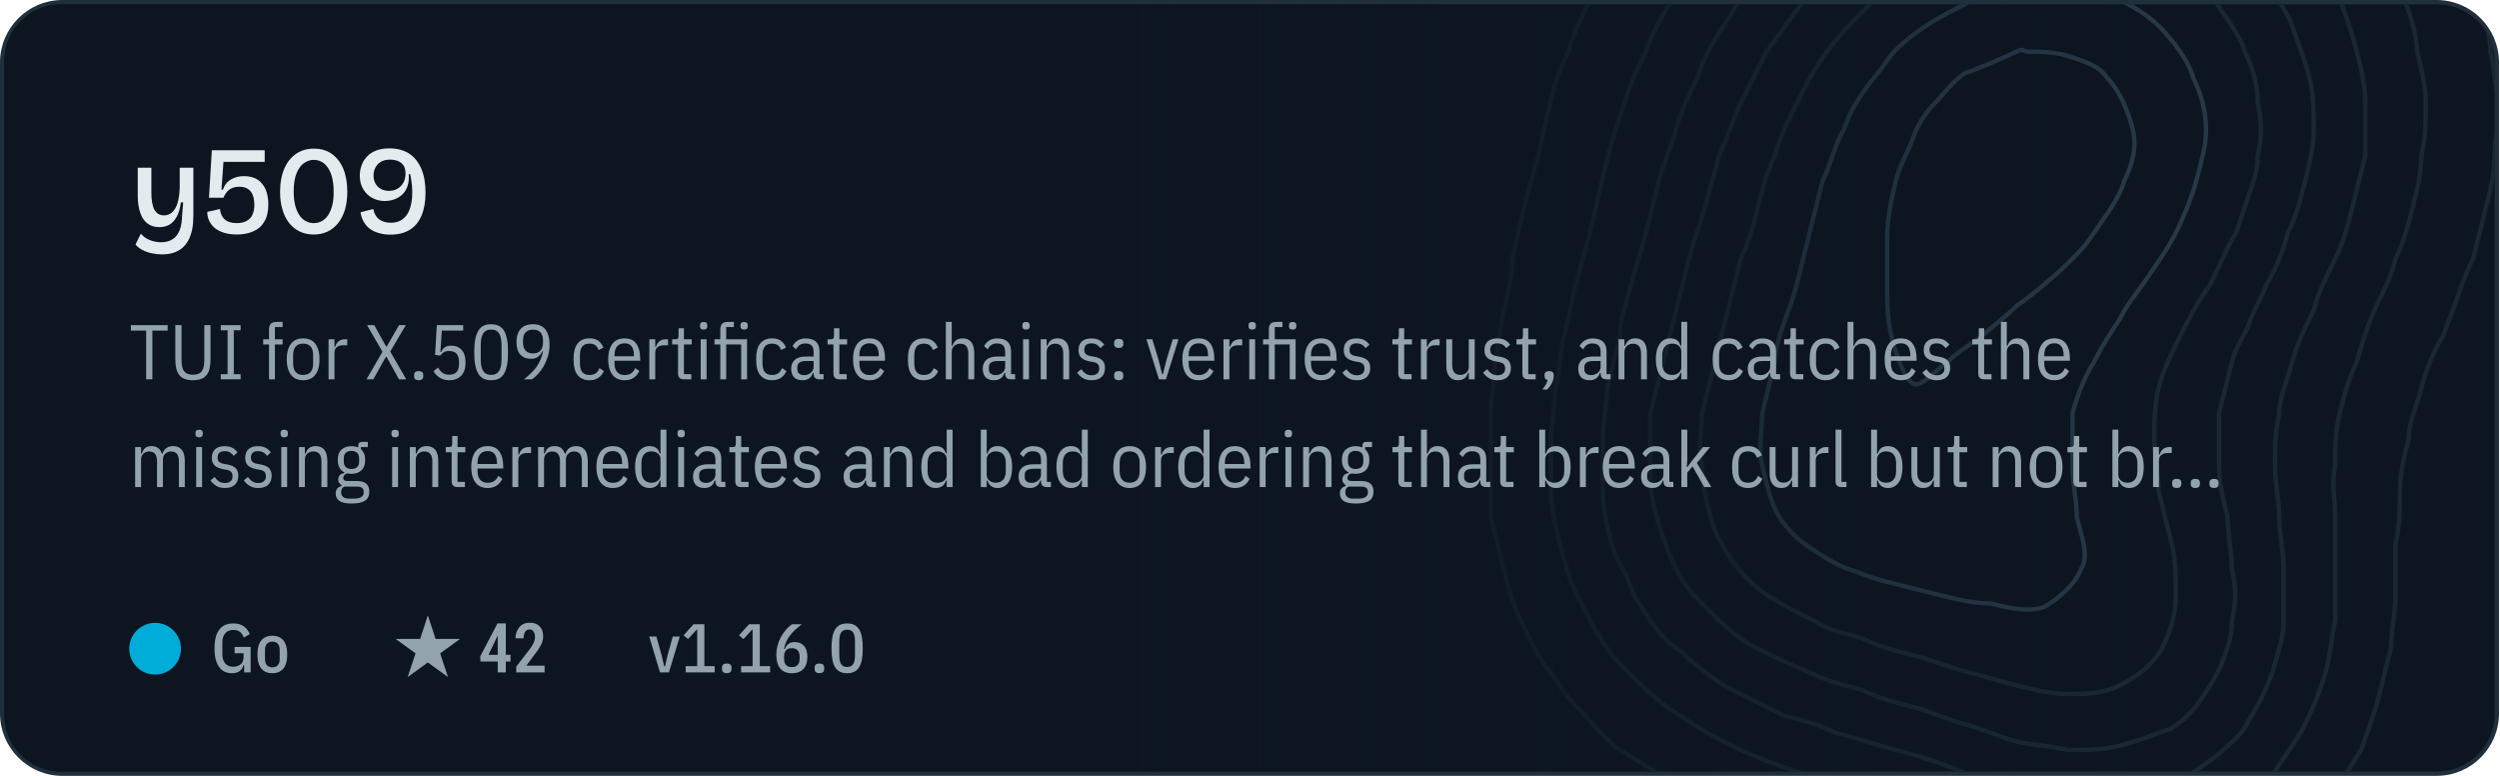
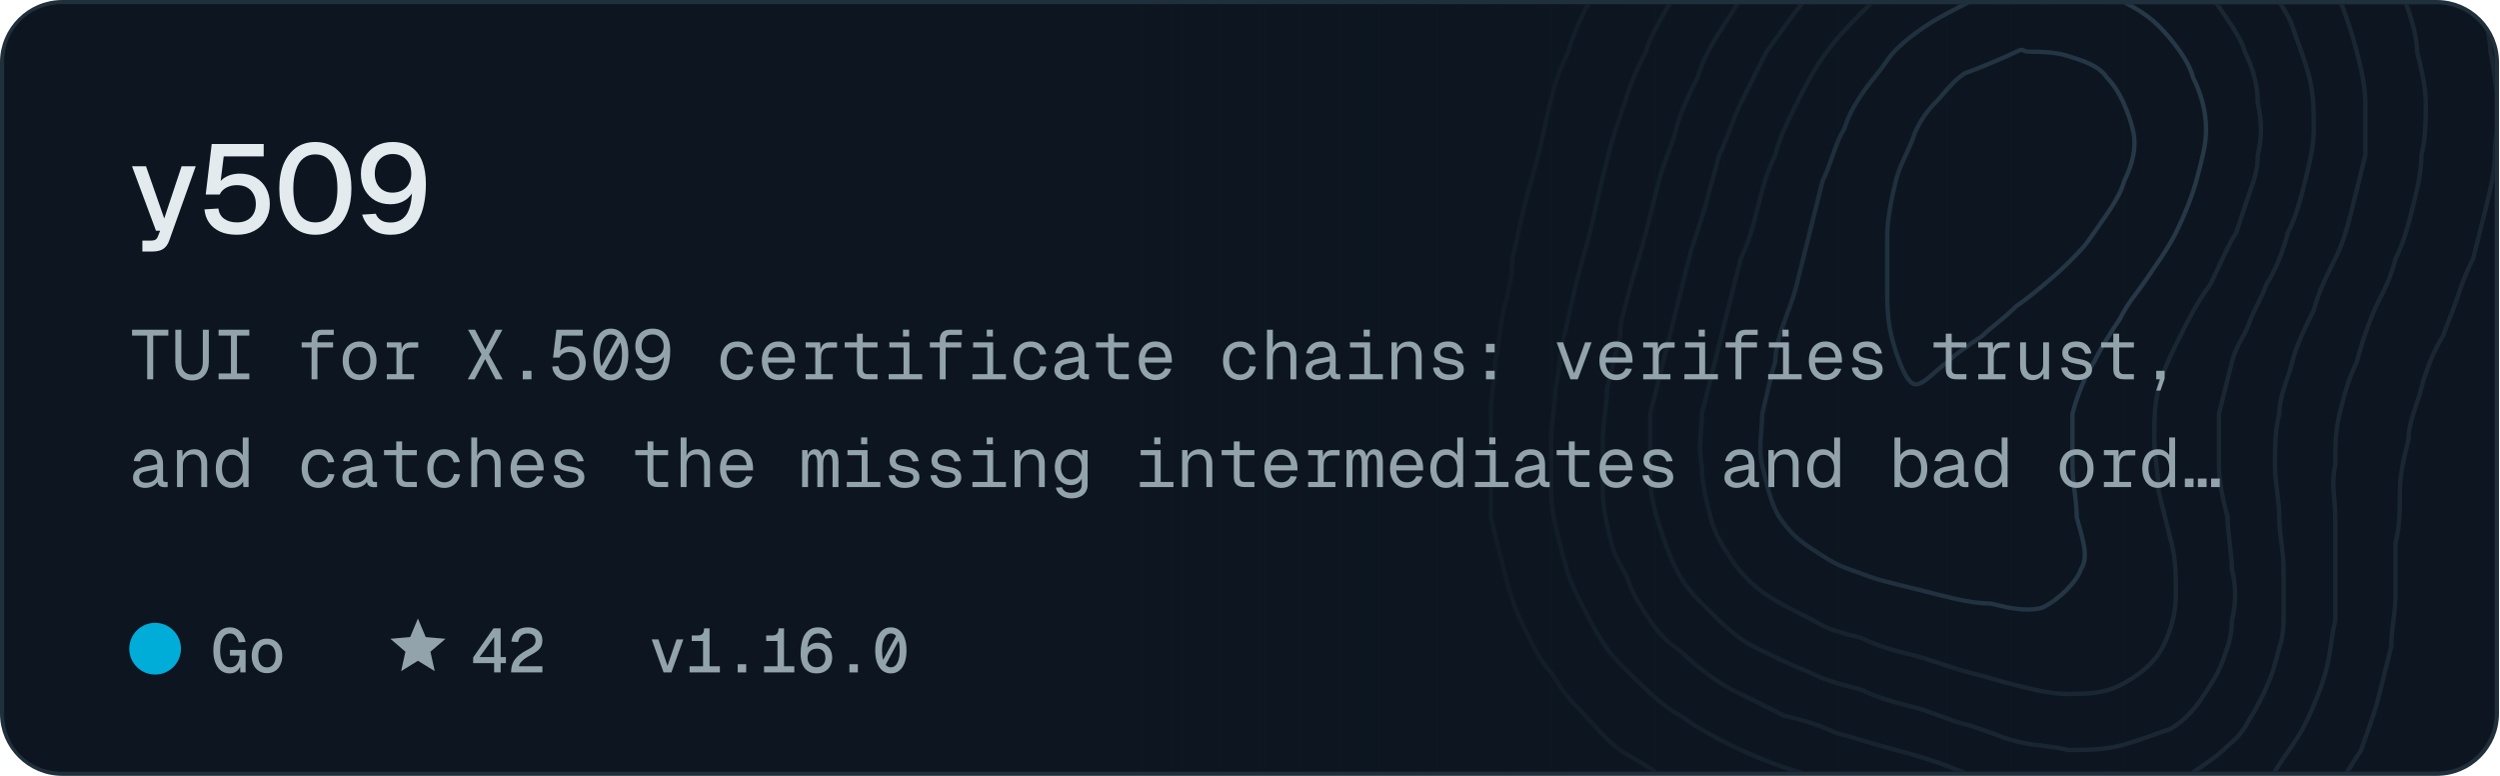
<svg xmlns="http://www.w3.org/2000/svg" width="580" height="180" viewBox="0 0 580 180" role="img" aria-label="kanywst/y509: TUI for X.509 certificate chains: verifies trust, and catches the missing intermediates and bad ordering that break curl but not browsers">
  <defs>
-     <path id="t113" d="M260 -173Q220 -173 180 -164Q140 -156 106 -138Q72 -121 50 -94L93 -7Q120 -41 164 -58Q207 -76 255 -76Q311 -76 348 -51Q385 -27 404 22Q422 70 423 142L432 243L413 243Q404 171 380 128Q356 85 322 65Q287 45 241 45Q184 45 146 74Q107 103 88 160Q68 216 68 297L68 520L177 520L177 322Q177 227 202 183Q227 139 278 139Q306 139 329 153Q351 167 368 195Q384 222 393 263Q402 304 404 359L404 520L513 520L513 137Q513 78 504 29Q494 -20 475 -57Q455 -95 425 -121Q394 -147 354 -160Q313 -173 260 -173Z" />
-     <path id="t124" d="M289 -14Q217 -14 164 8Q110 30 82 71Q53 111 52 167L154 190Q159 135 193 106Q226 77 288 77Q356 77 393 114Q429 150 429 225Q429 254 423 280Q417 306 403 326Q389 346 366 357Q343 368 309 368Q281 368 260 361Q239 354 225 342Q210 329 200 314Q189 298 182 280L66 280L89 660L512 660L512 567L182 567L166 344L177 344Q197 401 243 427Q289 453 345 453Q412 453 455 425Q498 396 520 345Q541 294 541 226Q541 142 509 89Q477 35 420 11Q363 -14 289 -14Z" />
-     <path id="t119" d="M324 -14Q262 -14 212 10Q162 34 127 79Q92 123 74 186Q55 249 55 326Q55 437 90 515Q124 592 185 633Q246 673 326 673Q409 673 469 631Q528 589 561 512Q593 434 593 328Q593 250 575 187Q556 124 521 79Q485 34 436 10Q386 -14 324 -14ZM325 77Q358 77 387 92Q416 107 438 138Q459 169 472 216Q484 263 484 328Q484 408 465 465Q445 522 409 553Q373 583 325 583Q283 583 246 557Q209 531 187 476Q164 420 164 330Q164 266 176 219Q188 172 210 140Q232 108 261 93Q290 77 325 77Z" />
-     <path id="t128" d="M298 -15Q249 -15 208 -3Q166 8 135 31Q104 53 85 87Q65 120 59 164L161 190Q168 157 182 136Q196 114 216 102Q235 90 257 85Q279 80 300 80Q348 80 381 99Q414 118 435 152Q455 185 464 230Q473 274 473 323Q473 349 471 374Q468 398 465 423Q461 447 456 469L445 469Q449 411 434 370Q419 329 391 304Q362 278 326 266Q290 254 254 254Q200 254 154 278Q108 302 81 348Q53 393 53 457Q53 499 67 538Q80 577 109 608Q137 639 182 657Q227 675 290 675Q382 675 447 634Q511 592 545 513Q579 434 579 320Q579 215 548 140Q517 64 455 25Q392 -15 298 -15ZM286 335Q324 335 354 352Q384 369 402 401Q419 432 419 474Q419 517 401 541Q383 565 355 575Q327 585 298 585Q263 585 237 575Q211 564 195 546Q179 528 171 506Q163 483 163 458Q163 419 180 391Q197 363 225 349Q253 335 286 335Z" />
-     <path id="r47" d="M298 628L298 0L218 0L218 628L21 628L21 698L495 698L495 628L298 628Z" />
-     <path id="r48" d="M158 698L158 246Q158 199 166 164Q173 129 190 106Q207 82 236 71Q264 59 305 59Q387 59 420 106Q452 152 452 246L452 698L532 698L532 262Q532 192 520 141Q508 89 482 55Q455 21 412 5Q368 -12 305 -12Q242 -12 199 5Q155 21 129 55Q102 89 90 141Q78 192 78 262L78 698L158 698Z" />
-     <path id="r36" d="M53 0L53 66L141 66L141 632L53 632L53 698L309 698L309 632L221 632L221 66L309 66L309 0L53 0Z" />
-     <path id="r7" d="M101 449L26 449L26 516L101 516L101 642Q101 693 125 717Q148 740 199 740L276 740L276 673L177 673L177 516L276 516L276 449L177 449L177 0L101 0L101 449Z" />
-     <path id="r16" d="M252 -12Q207 -12 168 3Q129 18 101 51Q73 84 57 135Q41 186 41 258Q41 330 57 381Q73 432 101 465Q129 498 168 513Q207 528 252 528Q297 528 336 513Q375 498 403 465Q431 432 447 381Q463 330 463 258Q463 186 447 135Q431 84 403 51Q375 18 336 3Q297 -12 252 -12ZM252 56Q314 56 348 93Q381 130 381 206L381 310Q381 386 348 423Q314 460 252 460Q190 460 157 423Q123 386 123 310L123 206Q123 130 157 93Q190 56 252 56Z" />
-     <path id="r19" d="M76 0L76 516L152 516L152 420L162 420Q175 465 207 491Q238 516 289 516L317 516L317 439L267 439Q213 439 183 415Q152 391 152 343L152 0L76 0Z" />
-     <path id="r51" d="M533 0L440 0L280 288L270 288L109 0L21 0L227 355L28 698L121 698L273 424L283 424L440 698L528 698L327 358L533 0Z" />
-     <path id="r71" d="M124 -12Q65 -12 65 39L65 55Q65 106 124 106Q183 106 183 55L183 39Q183 -12 124 -12Z" />
-     <path id="r59" d="M450 628L174 628L156 351L166 351Q180 387 211 411Q242 434 295 434Q336 434 370 421Q404 407 429 380Q453 353 467 313Q480 272 480 218Q480 106 425 47Q369 -12 268 -12Q198 -12 146 22Q93 56 67 106L127 151Q151 106 185 83Q219 59 268 59Q334 59 365 95Q396 131 396 200L396 224Q396 293 365 329Q334 365 268 365Q223 365 198 348Q173 331 155 306L87 315L110 698L450 698L450 628Z" />
-     <path id="r54" d="M270 -12Q213 -12 172 8Q131 28 105 72Q78 115 65 184Q52 252 52 349Q52 446 65 515Q78 583 105 627Q131 670 172 690Q213 710 270 710Q327 710 368 690Q409 670 436 627Q462 583 475 515Q488 446 488 349Q488 252 475 184Q462 115 436 72Q409 28 368 8Q327 -12 270 -12ZM270 57Q342 57 373 109Q404 160 404 253L404 445Q404 538 373 590Q342 641 270 641Q198 641 167 590Q136 538 136 445L136 253Q136 160 167 109Q198 57 270 57Z" />
-     <path id="r63" d="M483 445Q483 366 462 297Q441 228 409 171Q376 114 336 71Q296 27 257 0L154 0Q205 41 245 80Q285 118 315 160Q345 202 366 252Q387 301 400 363L390 363Q374 321 338 293Q302 264 242 264Q157 264 107 318Q57 371 57 480Q57 589 111 650Q165 710 270 710Q375 710 429 643Q483 575 483 445ZM270 334Q333 334 366 370Q399 405 399 477L399 497Q399 569 366 605Q333 640 270 640Q207 640 174 605Q141 569 141 497L141 477Q141 405 174 370Q207 334 270 334Z" />
-     <path id="r4" d="M246 -12Q150 -12 96 51Q41 114 41 258Q41 402 96 465Q150 528 246 528Q319 528 363 495Q406 461 426 409L363 377Q350 417 322 439Q294 460 246 460Q183 460 153 423Q123 386 123 310L123 206Q123 130 153 93Q183 56 246 56Q296 56 327 78Q357 100 375 145L431 106Q408 52 362 20Q315 -12 246 -12Z" />
-     <path id="r6" d="M252 -12Q207 -12 168 3Q129 18 101 51Q73 84 57 135Q41 186 41 258Q41 330 57 381Q73 432 101 465Q129 498 168 513Q207 528 252 528Q297 528 335 513Q372 498 398 465Q424 432 439 381Q453 330 453 258L453 239L122 239L122 206Q122 130 157 93Q191 55 252 55Q304 55 337 78Q370 100 389 145L441 107Q417 54 371 21Q324 -12 252 -12ZM252 464Q190 464 156 425Q122 386 122 310L122 297L372 297L372 310Q372 464 252 464Z" />
-     <path id="r21" d="M180 0Q139 0 121 19Q102 37 102 78L102 449L26 449L26 516L71 516Q94 516 102 528Q109 539 109 562L109 658L178 658L178 516L278 516L278 449L178 449L178 67L273 67L273 0L180 0Z" />
-     <path id="r10" d="M114 641Q67 641 67 682L67 698Q67 739 114 739Q161 739 161 698L161 682Q161 641 114 641ZM76 516L152 516L152 0L76 0L76 516Z" />
-     <path id="r130" d="M101 449L26 449L26 516L101 516L101 642Q101 693 125 717Q148 740 199 740L276 740L276 673L177 673L177 516L446 516L446 0L370 0L370 449L177 449L177 0L101 0L101 449ZM408 641Q361 641 361 682L361 698Q361 739 408 739Q455 739 455 698L455 682Q455 641 408 641Z" />
-     <path id="r2" d="M402 0Q328 0 328 74L328 84L318 84Q305 37 271 13Q236 -12 188 -12Q113 -12 76 26Q39 64 39 138Q39 210 87 252Q134 294 235 294L328 294L328 351Q328 408 303 435Q277 462 222 462Q177 462 150 443Q122 423 102 386L57 428Q77 470 121 499Q165 527 225 527Q313 527 359 485Q404 442 404 359L404 67L456 67L456 0L402 0ZM207 54Q233 54 256 63Q278 72 294 87Q310 101 319 120Q328 138 328 158L328 236L233 236Q173 236 146 216Q118 196 118 158L118 130Q118 91 142 73Q166 54 207 54Z" />
-     <path id="r9" d="M76 740L152 740L152 432L162 432Q177 480 209 504Q240 528 294 528Q363 528 403 481Q442 434 442 336L442 0L366 0L366 331Q366 393 341 426Q315 459 262 459Q216 459 184 431Q152 403 152 352L152 0L76 0L76 740Z" />
-     <path id="r15" d="M76 0L76 516L152 516L152 432L162 432Q177 480 209 504Q240 528 294 528Q363 528 403 481Q442 434 442 336L442 0L366 0L366 331Q366 393 341 426Q315 459 262 459Q216 459 184 431Q152 403 152 352L152 0L76 0Z" />
-     <path id="r20" d="M219 -12Q155 -12 110 14Q64 40 32 86L85 130Q112 92 144 72Q175 52 219 52Q264 52 291 75Q317 97 317 139Q317 173 300 194Q283 215 237 223L198 230Q123 244 87 277Q50 310 50 377Q50 416 62 445Q74 473 96 492Q118 510 149 519Q179 527 215 527Q273 527 313 507Q352 486 381 447L332 402Q315 426 287 445Q259 463 215 463Q124 463 124 380Q124 342 144 325Q163 307 207 299L246 292Q325 278 358 243Q391 208 391 148Q391 73 348 31Q304 -12 219 -12Z" />
-     <path id="r73" d="M129 -12Q70 -12 70 39L70 55Q70 106 129 106Q188 106 188 55L188 39Q188 -12 129 -12ZM129 404Q70 404 70 455L70 471Q70 522 129 522Q188 522 188 471L188 455Q188 404 129 404Z" />
-     <path id="r23" d="M178 0L16 516L92 516L171 256L219 67L229 67L277 256L356 516L430 516L268 0L178 0Z" />
-     <path id="r22" d="M361 84L351 84Q336 36 305 12Q273 -12 219 -12Q150 -12 111 35Q71 82 71 180L71 516L147 516L147 185Q147 123 173 90Q198 57 251 57Q297 57 329 85Q361 113 361 164L361 516L437 516L437 0L361 0L361 84Z" />
-     <path id="r74" d="M124 106Q183 106 183 55L183 39Q183 0 160 -47Q136 -95 97 -132L35 -132Q62 -100 79 -72Q96 -45 104 -10Q65 -1 65 39L65 55Q65 106 124 106Z" />
-     <path id="r5" d="M372 84L362 84Q347 33 314 11Q280 -12 232 -12Q186 -12 151 7Q116 26 92 61Q68 96 56 146Q44 196 44 258Q44 320 56 370Q68 420 92 455Q116 490 151 509Q186 528 232 528Q280 528 314 506Q347 483 362 432L372 432L372 740L448 740L448 0L372 0L372 84ZM255 56Q279 56 301 63Q322 70 338 83Q353 96 363 114Q372 132 372 154L372 362Q372 384 363 402Q353 420 338 433Q322 446 301 453Q279 460 255 460Q192 460 159 421Q126 381 126 310L126 206Q126 135 159 96Q192 56 255 56Z" />
-     <path id="r14" d="M76 0L76 516L152 516L152 432L162 432Q177 480 206 504Q235 528 288 528Q336 528 370 505Q403 481 420 432L430 432Q446 480 480 504Q514 528 570 528Q636 528 676 481Q716 434 716 336L716 0L640 0L640 331Q640 393 616 426Q591 459 540 459Q495 459 465 431Q434 403 434 352L434 0L358 0L358 331Q358 393 334 426Q309 459 258 459Q213 459 183 431Q152 403 152 352L152 0L76 0Z" />
-     <path id="r8" d="M470 -58Q470 -140 415 -176Q359 -212 243 -212Q132 -212 85 -179Q37 -146 37 -84Q37 -42 58 -18Q79 6 112 12L112 26Q92 37 81 55Q69 72 69 96Q69 128 88 151Q106 174 148 179L148 190Q108 210 86 250Q63 289 63 349Q63 437 111 482Q159 527 240 527Q288 527 327 510L327 528Q327 557 340 570Q353 583 382 583L451 583L451 516L362 516L362 488Q388 465 403 431Q417 397 417 349Q417 261 369 216Q321 171 240 171Q216 171 191 176Q163 171 149 154Q134 136 134 118Q134 98 148 88Q162 78 194 78L307 78Q394 78 432 43Q470 8 470 -58ZM399 -63Q399 -29 378 -11Q357 6 306 6L149 6Q126 -5 117 -22Q107 -39 107 -65Q107 -104 131 -126Q155 -149 208 -149L274 -149Q336 -149 368 -128Q399 -108 399 -63ZM240 233Q287 233 313 257Q339 281 339 331L339 368Q339 418 313 442Q287 466 240 466Q193 466 167 442Q141 418 141 368L141 331Q141 281 167 257Q193 233 240 233Z" />
-     <path id="r3" d="M76 740L152 740L152 432L162 432Q177 483 211 506Q244 528 292 528Q338 528 373 509Q408 490 432 455Q456 420 468 370Q480 320 480 258Q480 196 468 146Q456 96 432 61Q408 26 373 7Q338 -12 292 -12Q244 -12 211 11Q177 33 162 84L152 84L152 0L76 0L76 740ZM269 56Q332 56 365 96Q398 135 398 206L398 310Q398 381 365 421Q332 460 269 460Q245 460 224 453Q202 446 187 433Q171 420 162 402Q152 384 152 362L152 154Q152 132 162 114Q171 96 187 83Q202 70 224 63Q245 56 269 56Z" />
-     <path id="r12" d="M76 740L152 740L152 360L146 259L154 259L226 356L355 516L447 516L276 311L462 0L371 0L220 266L152 186L152 0L76 0L76 740Z" />
-     <path id="r13" d="M154 0Q113 0 95 19Q76 37 76 78L76 740L152 740L152 67L217 67L217 0L154 0Z" />
-     <path id="r72" d="M124 -12Q65 -12 65 39L65 55Q65 106 124 106Q183 106 183 55L183 39Q183 -12 124 -12ZM364 -12Q305 -12 305 39L305 55Q305 106 364 106Q423 106 423 55L423 39Q423 -12 364 -12ZM605 -12Q546 -12 546 39L546 55Q546 106 605 106Q664 106 664 55L664 39Q664 -12 605 -12Z" />
-     <path id="m34" d="M479 103L467 103Q457 53 416 21Q375 -12 300 -12Q246 -12 201 8Q155 28 121 72Q87 115 68 184Q49 252 49 348Q49 444 68 513Q86 581 122 625Q157 669 207 690Q257 710 320 710Q413 710 471 670Q529 630 561 556L474 505Q456 556 420 586Q383 616 321 616Q246 616 205 568Q163 520 163 434L163 264Q163 178 205 130Q246 82 321 82Q352 82 379 91Q406 100 427 117Q447 134 459 160Q470 185 470 217L470 278L341 278L341 369L573 369L573 0L479 0L479 103Z" />
-     <path id="m16" d="M253 -12Q203 -12 164 4Q124 20 96 53Q67 86 52 138Q37 189 37 260Q37 331 52 383Q67 434 96 467Q124 500 164 516Q203 532 253 532Q302 532 342 516Q382 500 411 467Q439 434 454 383Q469 331 469 260Q469 189 454 138Q439 86 411 53Q382 20 342 4Q302 -12 253 -12ZM253 74Q305 74 333 105Q360 136 360 199L360 321Q360 384 333 415Q305 446 253 446Q201 446 174 415Q146 384 146 321L146 199Q146 136 174 105Q201 74 253 74Z" />
-     <path id="m23" d="M168 0L11 520L115 520L191 249L228 89L241 89L277 249L353 520L454 520L297 0L168 0Z" />
-     <path id="m55" d="M76 0L76 91L243 91L243 621L236 621L110 483L46 538L190 698L347 698L347 91L497 91L497 0L76 0Z" />
-     <path id="m71" d="M132 -11Q97 -11 80 5Q63 20 63 49L63 69Q63 98 80 114Q97 129 132 129Q167 129 184 114Q201 98 201 69L201 49Q201 20 184 5Q167 -11 132 -11Z" />
-     <path id="m60" d="M272 -12Q160 -12 104 57Q47 126 47 258Q47 321 63 384Q79 447 109 505Q139 562 181 612Q222 662 273 698L416 698Q355 651 311 609Q267 566 237 524Q206 482 187 438Q168 393 158 341L171 341Q188 389 225 415Q262 440 313 440Q398 440 448 385Q497 330 497 223Q497 112 440 50Q382 -12 272 -12ZM272 77Q385 77 385 201L385 227Q385 351 272 351Q159 351 159 227L159 201Q159 77 272 77Z" />
-     <path id="m54" d="M270 -12Q211 -12 168 9Q125 29 97 73Q69 116 56 185Q43 253 43 349Q43 445 56 514Q69 582 97 626Q125 669 168 690Q211 710 270 710Q329 710 372 690Q415 669 443 626Q470 582 484 514Q497 445 497 349Q497 253 484 185Q470 116 443 73Q415 29 372 9Q329 -12 270 -12ZM270 79Q333 79 359 122Q384 164 384 252L384 446Q384 534 359 577Q333 619 270 619Q207 619 182 577Q156 534 156 446L156 252Q156 164 182 122Q207 79 270 79Z" />
+     <path id="t257" d="M105 -150L105 -63L170 -63Q197 -63 210 -55Q223 -47 230 -28L247 16L214 16L22 532L134 532L280 114L419 532L532 532L320 -62Q304 -108 272 -129Q241 -150 185 -150L105 -150Z" />
+     <path id="t314" d="M319 -16Q240 -16 184 9Q128 35 96 81Q64 127 59 187L170 194Q178 138 218 111Q257 83 319 83Q389 83 429 122Q470 161 470 231Q470 277 451 310Q433 344 399 363Q365 381 318 381Q271 381 234 361Q197 341 181 306L69 306L117 710L533 710L533 611L213 611L183 368L166 383Q183 413 209 433Q235 452 269 463Q304 473 343 473Q415 473 468 442Q522 411 552 356Q582 301 582 231Q582 158 549 102Q516 46 457 15Q398 -16 319 -16Z" />
+     <path id="t309" d="M336 -16Q248 -16 183 29Q118 74 83 157Q48 240 48 354Q48 468 83 552Q119 635 183 681Q248 726 336 726Q425 726 490 681Q554 635 590 552Q625 469 625 354Q625 240 590 157Q555 74 490 29Q425 -16 336 -16ZM336 83Q421 83 467 153Q513 223 513 354Q513 442 492 503Q472 564 432 596Q393 627 336 627Q280 627 241 596Q201 564 181 503Q160 442 160 354Q160 223 206 153Q252 83 336 83Z" />
+     <path id="t318" d="M276 -16Q185 -16 127 28Q70 72 48 145L157 152Q169 119 199 100Q228 82 276 82Q360 82 404 148Q447 214 448 362L469 357Q443 294 393 261Q343 228 274 228Q205 228 152 258Q99 289 68 344Q38 399 38 472Q38 551 70 608Q103 664 160 695Q218 726 291 726Q383 726 442 685Q501 644 529 570Q558 495 558 391Q558 301 542 226Q527 151 494 97Q461 43 407 14Q354 -16 276 -16ZM289 321Q334 321 368 339Q402 357 421 390Q441 424 441 472Q441 518 423 553Q405 589 372 609Q339 630 293 630Q248 630 216 610Q184 590 166 555Q149 519 149 473Q149 426 167 392Q185 358 216 340Q247 321 289 321Z" />
+     <path id="r88" d="M257 0L257 626L40 626L40 710L560 710L560 626L343 626L343 0L257 0Z" />
+     <path id="r92" d="M300 -16Q188 -16 124 55Q60 126 60 248L60 710L146 710L146 248Q146 160 186 114Q225 68 300 68Q375 68 415 114Q454 160 454 248L454 710L540 710L540 248Q540 126 476 55Q412 -16 300 -16Z" />
+     <path id="r41" d="M80 0L80 84L257 84L257 626L80 626L80 710L520 710L520 626L343 626L343 84L520 84L520 0L80 0Z" />
+     <path id="r167" d="M212 0L212 564Q212 635 249 673Q285 710 360 710L530 710L530 636L360 636Q329 636 313 617Q296 597 296 564L296 0L212 0ZM70 456L70 530L520 530L520 456L70 456Z" />
+     <path id="r202" d="M300 -12Q227 -12 173 22Q118 56 88 119Q58 181 58 265Q58 350 88 412Q118 474 173 508Q227 542 300 542Q373 542 428 508Q482 474 512 412Q542 350 542 265Q542 181 512 119Q482 56 428 22Q373 -12 300 -12ZM300 68Q373 68 414 121Q454 173 454 265Q454 357 414 410Q373 462 300 462Q227 462 187 410Q146 357 146 265Q146 173 187 121Q227 68 300 68Z" />
+     <path id="r215" d="M90 0L90 74L269 74L228 34L228 497L269 456L90 456L90 530L298 530L306 388L298 394Q306 463 340 497Q374 530 431 530L540 530L540 454L432 454Q393 454 367 439Q340 423 326 394Q312 364 312 320L312 34L272 74L480 74L480 0L90 0Z" />
+     <path id="r106" d="M50 0L246 357L54 710L154 710L301 425L448 710L546 710L354 356L550 0L450 0L299 289L148 0L50 0Z" />
+     <path id="r335" d="M238 0L238 122L362 122L362 0L238 0Z" />
+     <path id="r299" d="M298 -16Q229 -16 178 9Q126 34 96 79Q65 124 60 183L150 189Q158 129 198 99Q237 68 298 68Q367 68 409 111Q450 153 450 228Q450 278 432 315Q414 351 381 371Q347 390 300 390Q258 390 220 370Q181 349 164 311L72 311L119 710L497 710L497 626L198 626L166 364L150 380Q166 411 192 431Q218 451 250 462Q281 472 312 472Q380 472 432 441Q483 409 512 354Q540 299 540 228Q540 157 509 102Q478 46 424 15Q369 -16 298 -16Z" />
+     <path id="r294" d="M120 102L400 612L480 608L200 98L120 102ZM300 -16Q223 -16 167 29Q110 74 80 157Q50 240 50 354Q50 469 80 552Q110 635 167 681Q223 726 300 726Q378 726 434 681Q490 635 520 552Q550 469 550 354Q550 240 520 157Q490 74 434 29Q378 -16 300 -16ZM300 68Q350 68 386 103Q421 138 441 203Q460 267 460 354Q460 443 441 508Q421 572 386 607Q350 642 300 642Q251 642 215 607Q179 572 160 508Q140 443 140 354Q140 267 160 203Q179 138 215 103Q251 68 300 68Z" />
+     <path id="r303" d="M298 726Q378 726 435 690Q491 653 521 583Q550 512 550 410Q550 322 536 245Q521 168 489 110Q456 51 403 18Q349 -16 270 -16Q207 -16 163 5Q119 26 92 64Q64 102 50 152L140 160Q152 118 182 93Q212 68 270 68Q329 68 372 102Q414 135 437 202Q460 269 462 370L480 366Q469 330 442 300Q414 269 374 251Q333 232 282 232Q212 232 160 262Q108 292 79 347Q50 401 50 474Q50 552 82 609Q113 665 169 696Q225 726 298 726ZM296 642Q226 642 183 598Q140 554 140 474Q140 401 181 358Q221 314 288 314Q336 314 374 334Q412 353 434 389Q456 425 456 474Q456 523 437 561Q417 599 381 621Q345 642 296 642Z" />
+     <path id="r148" d="M314 -12Q240 -12 185 22Q130 56 100 119Q70 181 70 265Q70 349 100 411Q130 473 185 508Q240 542 314 542Q373 542 419 521Q465 499 495 458Q525 417 536 358L448 352Q436 405 401 434Q365 462 314 462Q241 462 200 410Q158 357 158 265Q158 173 200 121Q241 68 314 68Q365 68 403 98Q440 128 452 188L540 182Q529 123 498 80Q467 36 420 12Q373 -12 314 -12Z" />
+     <path id="r158" d="M306 -12Q231 -12 177 22Q122 56 93 119Q63 181 63 265Q63 349 93 411Q122 473 176 508Q229 542 302 542Q371 542 424 510Q477 477 507 415Q537 353 537 264L537 239L151 239Q156 154 197 111Q237 68 306 68Q358 68 392 93Q425 117 438 157L528 150Q507 79 449 34Q390 -12 306 -12ZM151 313L445 313Q439 390 400 426Q361 462 302 462Q241 462 202 425Q162 387 151 313Z" />
+     <path id="r225" d="M378 0Q301 0 263 36Q225 72 225 146L225 654L309 654L309 146Q309 109 326 92Q343 74 378 74L520 74L520 0L378 0ZM50 456L50 530L520 530L520 456L50 456Z" />
+     <path id="r176" d="M80 0L80 74L293 74L293 497L334 456L90 456L90 530L377 530L377 74L560 74L560 0L377 0L293 0L80 0ZM285 613L285 711L373 711L373 613L285 613Z" />
+     <path id="r136" d="M230 -12Q180 -12 140 6Q100 24 77 57Q54 89 54 132Q54 200 95 238Q135 275 222 292L400 328Q400 396 370 429Q339 462 282 462Q227 462 196 438Q165 413 153 367L64 374Q79 449 136 496Q192 542 282 542Q378 542 431 485Q484 427 484 326L484 106Q484 88 492 81Q500 74 516 74L550 74L550 0Q544 -1 531 -1Q518 -2 506 -2Q472 -2 449 9Q425 20 413 45Q401 69 400 108L416 108Q409 74 383 47Q356 19 316 4Q276 -12 230 -12ZM238 62Q292 62 328 81Q364 99 382 133Q400 166 400 210L400 256L238 224Q184 214 163 194Q142 173 142 140Q142 103 168 83Q193 62 238 62Z" />
+     <path id="r173" d="M100 0L100 710L184 710L184 413L174 415Q184 459 208 487Q232 515 267 529Q302 542 343 542Q400 542 440 517Q479 491 500 446Q520 400 520 341L520 0L436 0L436 317Q436 394 409 431Q381 468 325 468Q261 468 223 429Q184 390 184 316L184 0L100 0Z" />
+     <path id="r196" d="M84 0L84 530L161 530L164 395L154 404Q164 451 191 482Q217 512 254 527Q291 542 332 542Q393 542 434 515Q474 488 495 443Q516 397 516 341L516 0L432 0L432 317Q432 391 403 430Q374 468 314 468Q273 468 240 451Q207 433 188 400Q168 366 168 317L168 0L84 0Z" />
+     <path id="r219" d="M310 -12Q241 -12 191 12Q141 36 113 77Q84 117 80 167L168 173Q176 124 212 96Q247 68 310 68Q369 68 402 85Q434 102 434 138Q434 161 423 176Q412 191 382 202Q352 212 294 222Q217 236 174 257Q130 277 112 308Q94 339 94 382Q94 428 117 464Q140 500 185 521Q230 542 295 542Q361 542 406 519Q450 495 476 457Q502 418 510 372L422 366Q416 394 400 416Q383 437 357 450Q330 462 294 462Q236 462 208 439Q180 416 180 382Q180 355 193 339Q206 323 235 314Q264 304 312 296Q394 283 439 263Q484 242 502 212Q520 182 520 138Q520 91 493 58Q465 24 418 6Q370 -12 310 -12Z" />
+     <path id="r337" d="M238 0L238 122L362 122L362 0L238 0ZM238 386L238 508L362 508L362 386L238 386Z" />
+     <path id="r240" d="M247 0L50 530L142 530L300 86L458 530L550 530L353 0L247 0Z" />
+     <path id="r229" d="M263 -12Q184 -12 137 42Q90 95 90 189L90 530L174 530L174 212Q174 135 202 99Q229 62 286 62Q348 62 384 103Q420 143 420 214L420 530L504 530L504 0L424 0L424 131L437 124Q421 59 376 24Q331 -12 263 -12Z" />
+     <path id="r336" d="M240 -162L294 0L240 0L240 122L360 122L360 10L300 -162L240 -162Z" />
+     <path id="r154" d="M267 -12Q197 -12 146 22Q95 56 68 118Q40 180 40 265Q40 350 68 412Q95 474 146 508Q197 542 267 542Q310 542 345 526Q379 510 403 486Q426 462 435 437L426 416L426 710L510 710L510 0L434 0L429 120L442 105Q430 69 405 43Q379 16 344 2Q309 -12 267 -12ZM272 68Q320 68 355 92Q389 116 408 161Q426 205 426 265Q426 327 408 371Q389 415 354 439Q319 462 270 462Q205 462 167 410Q128 357 128 265Q128 174 167 121Q205 68 272 68Z" />
+     <path id="r195" d="M40 0L40 530L117 530L120 412L110 414Q119 473 149 508Q178 542 224 542Q271 542 297 508Q322 474 328 408L318 408Q327 470 359 506Q390 542 438 542Q502 542 531 498Q560 454 560 352L560 0L476 0L476 340Q476 411 461 440Q446 468 414 468Q393 468 377 455Q361 441 352 412Q342 383 342 338L342 0L258 0L258 340Q258 408 244 438Q229 468 196 468Q175 468 159 455Q143 441 134 412Q124 383 124 338L124 0L40 0Z" />
+     <path id="r168" d="M297 -162Q240 -162 194 -143Q148 -124 117 -89Q86 -54 75 -8L163 -2Q175 -39 206 -60Q236 -82 297 -82Q369 -82 408 -53Q446 -24 446 34L446 120Q427 78 385 53Q343 28 291 28Q224 28 172 61Q119 94 90 152Q60 210 60 285Q60 361 89 419Q118 476 170 509Q221 542 287 542Q343 542 388 516Q432 490 450 446L450 530L530 530L530 36Q530 -26 502 -70Q474 -115 422 -138Q370 -162 297 -162ZM295 108Q363 108 404 156Q445 203 446 285Q447 340 429 380Q410 419 376 441Q341 462 295 462Q225 462 187 415Q148 367 148 285Q148 203 188 156Q227 108 295 108Z" />
+     <path id="r147" d="M333 -12Q291 -12 256 2Q221 16 196 43Q171 69 158 105L171 120L166 0L90 0L90 710L174 710L174 416L165 437Q174 462 198 486Q221 510 256 526Q291 542 333 542Q403 542 454 508Q505 474 533 412Q560 350 560 265Q560 180 533 118Q505 56 454 22Q403 -12 333 -12ZM328 68Q395 68 434 121Q472 174 472 265Q472 357 434 410Q395 462 330 462Q281 462 246 439Q211 415 193 371Q174 327 174 265Q174 205 193 161Q211 116 246 92Q280 68 328 68Z" />
+     <path id="r339" d="M50 0L50 122L174 122L174 0L50 0ZM237 0L237 122L361 122L361 0L237 0ZM426 0L426 122L550 122L550 0L426 0Z" />
+     <path id="m33" d="M299 -16Q222 -16 163 26Q104 68 70 151Q36 233 36 354Q36 469 68 552Q100 635 159 681Q219 726 302 726Q369 726 420 697Q471 668 506 615Q540 562 555 491L446 484Q431 549 395 588Q360 627 303 627Q253 627 217 596Q182 564 163 503Q145 442 145 354Q145 267 164 207Q183 146 220 114Q256 83 308 83Q354 83 387 106Q420 130 438 172Q457 215 459 271L303 271L303 362L556 362L556 0L471 0L466 163L493 164Q482 113 458 72Q433 31 394 8Q355 -16 299 -16Z" />
+     <path id="m202" d="M300 -12Q226 -12 171 22Q115 56 85 119Q54 182 54 266Q54 351 85 414Q115 476 171 510Q226 544 300 544Q374 544 429 510Q485 476 515 414Q546 351 546 266Q546 182 515 119Q485 56 429 22Q374 -12 300 -12ZM300 81Q367 81 404 130Q440 179 440 266Q440 353 404 402Q367 451 300 451Q233 451 196 402Q160 353 160 266Q160 179 196 130Q233 81 300 81Z" />
+     <path id="m298" d="M374 0L374 150L36 150L36 241L363 710L479 710L479 247L564 247L564 150L479 150L479 0L374 0ZM139 247L374 247L374 570L139 247Z" />
+     <path id="m296" d="M48 0Q48 79 71 141Q94 203 153 258Q211 312 315 367Q360 390 388 411Q416 432 429 456Q442 480 442 514Q442 549 428 574Q414 599 386 613Q358 628 316 628Q248 628 209 592Q171 556 161 489L52 496Q63 601 131 664Q199 726 316 726Q392 726 444 700Q497 674 524 627Q551 580 551 518Q551 463 533 423Q515 383 473 349Q431 315 358 276Q297 243 256 212Q216 180 195 151Q175 123 173 99L552 99L552 0L48 0Z" />
+     <path id="m240" d="M237 0L45 532L154 532L300 107L446 532L555 532L363 0L237 0Z" />
+     <path id="m295" d="M273 0L273 506L91 506L91 595L181 595Q220 595 244 606Q268 618 279 643Q290 668 290 710L378 710L378 0L273 0ZM56 0L56 99L544 99L544 0L56 0Z" />
+     <path id="m335" d="M232 0L232 132L368 132L368 0L232 0Z" />
+     <path id="m300" d="M302 -16Q220 -16 163 21Q105 58 76 129Q46 201 46 302Q46 390 61 467Q76 544 109 602Q142 660 196 693Q250 726 329 726Q395 726 440 704Q484 683 512 644Q539 605 553 555L445 546Q435 583 408 605Q382 628 329 628Q275 628 236 597Q198 566 176 503Q154 440 152 342L126 346Q137 381 163 411Q190 441 230 460Q270 478 322 478Q393 478 445 449Q496 419 525 364Q554 310 554 238Q554 159 522 103Q490 46 434 15Q378 -16 302 -16ZM302 83Q368 83 406 123Q445 163 445 236Q445 304 409 344Q373 383 310 383Q265 383 231 365Q196 347 177 314Q157 281 157 236Q157 192 175 157Q192 122 225 103Q258 83 302 83Z" />
+     <path id="m294" d="M124 106L396 609L476 604L204 101L124 106ZM300 -16Q222 -16 165 29Q108 74 78 157Q48 240 48 354Q48 469 78 552Q108 635 165 681Q222 726 300 726Q379 726 435 681Q492 635 522 552Q552 469 552 354Q552 240 522 157Q492 74 435 29Q379 -16 300 -16ZM300 82Q345 82 377 114Q408 147 426 208Q443 269 443 354Q443 441 426 502Q408 563 377 596Q345 628 300 628Q256 628 224 596Q192 563 174 502Q157 441 157 354Q157 269 174 208Q192 147 224 114Q256 82 300 82Z" />
    <linearGradient id="fv" x1="0" x2="1">
      <stop offset="0.45" stop-color="#0d1620" stop-opacity="1" />
      <stop offset="0.85" stop-color="#0d1620" stop-opacity="0.2" />
    </linearGradient>
    <clipPath id="cc">
      <rect x="1" y="1" width="578" height="178" rx="13" />
    </clipPath>
  </defs>
  <rect x="0.5" y="0.5" width="579" height="179" rx="14" fill="#0d1620" stroke="#1f2f3c" />
  <g clip-path="url(#cc)">
    <path d="M369 0C368 2 365 8 364 12C362 16 361 19 360 23C359 27 358 32 357 36C356 40 355 43 354 47C353 51 352 56 351 60C351 64 350 68 349 72C348 76 348 80 347 84C347 88 346 92 346 96C346 100 346 104 346 108C346 112 346 116 346 120C347 124 348 128 349 132C350 136 351 140 353 144C355 148 357 153 360 156C362 159 363 161 366 164C369 167 373 172 376 174C379 176 383 178 384 179C385 180 385 180 385 180" fill="none" stroke="#1d2c38" stroke-width="1" />
    <path d="M576 0C576 2 578 8 578 12C579 16 579 20 580 24C580 28 579 32 579 36C579 40 578 44 577 48C576 52 575 56 574 60C572 64 571 67 570 70C569 73 568 75 567 78C565 81 563 86 562 90C561 94 559 98 559 102C558 106 557 110 557 114C557 118 557 122 556 126C556 130 556 134 556 138C556 142 555 146 555 150C554 154 553 158 552 162C551 166 549 171 548 174C546 177 545 179 544 180" fill="none" stroke="#1d2c38" stroke-width="1" />
    <path d="M388 0C387 2 383 8 382 12C380 16 379 18 378 21C377 24 376 27 375 30C374 33 373 37 372 41C371 45 370 50 369 54C368 58 367 61 366 65C365 69 364 74 363 78C362 82 362 86 361 90C361 94 360 98 360 102C360 106 360 110 360 114C360 118 361 122 362 126C363 130 364 134 366 138C368 142 370 146 372 149C374 152 375 153 378 156C381 159 386 164 390 166C394 169 398 171 402 173C406 175 411 177 414 178C417 179 420 180 421 180" fill="none" stroke="#1d2c38" stroke-width="1" />
    <path d="M558 0C559 2 561 8 561 12C562 16 563 20 563 24C563 28 563 32 562 36C562 40 561 44 560 48C559 52 558 56 556 60C555 64 554 66 552 70C550 74 548 80 547 84C545 88 544 92 543 96C542 100 542 104 542 108C541 112 542 116 542 120C542 124 542 128 542 132C542 136 542 140 542 144C541 148 541 151 540 155C539 159 537 164 535 168C533 172 529 177 528 179C527 181 527 180 527 180" fill="none" stroke="#1d2c38" stroke-width="1" />
    <path d="M459 180C457 180 453 178 450 177C447 176 444 175 440 174C436 173 430 171 426 170C422 168 418 167 414 166C410 164 406 162 402 160C398 158 393 154 390 151C387 149 385 147 383 144C381 141 379 138 378 135C377 132 375 130 374 126C373 122 372 118 372 114C372 110 372 106 372 102C372 98 373 94 373 90C374 86 375 82 376 78C376 74 377 72 378 68C379 64 381 58 382 54C383 50 384 46 385 42C386 38 388 34 389 30C390 26 392 22 394 18C395 14 398 9 400 6C402 3 403 1 404 0" fill="none" stroke="#1d2c38" stroke-width="1" />
    <path d="M543 0C544 2 546 8 547 12C548 16 549 20 549 24C549 28 549 32 549 36C548 40 547 44 546 48C545 52 544 56 542 60C540 64 538 68 537 72C535 76 533 80 532 84C531 88 529 92 529 96C528 100 528 104 528 108C528 112 529 116 529 120C529 124 530 128 530 132C530 136 530 140 530 144C530 148 529 150 528 154C527 158 524 164 522 167C520 171 518 172 516 174C514 176 509 179 508 180" fill="none" stroke="#1d2c38" stroke-width="1" />
    <path d="M419 0C417 2 413 8 410 12C408 16 406 20 404 24C402 28 401 32 399 36C398 40 397 43 396 47C395 51 393 56 392 60C391 64 390 68 389 72C388 76 387 80 386 84C385 88 384 92 383 96C383 100 383 104 383 108C383 112 383 114 384 118C385 122 387 128 389 132C391 136 393 138 396 141C399 144 403 148 407 150C411 152 415 154 420 156C424 158 428 159 432 160C436 162 440 163 444 164C448 165 452 167 456 168C460 169 464 171 468 172C472 173 476 173 480 174C484 174 488 174 492 173C496 172 501 170 504 169C507 167 509 165 511 162C513 159 515 156 516 153C517 150 518 148 518 144C519 140 519 136 518 132C518 128 517 124 517 120C516 116 515 112 515 108C515 104 515 100 515 96C516 92 517 88 518 84C519 80 521 78 522 75C523 72 525 69 526 66C528 63 530 58 531 54C533 50 534 46 535 42C536 38 537 34 537 30C537 26 537 22 536 18C535 14 533 9 532 6C531 3 529 1 529 0" fill="none" stroke="#1d2c38" stroke-width="1" />
    <path d="M514 0C515 2 520 8 521 12C523 16 524 20 524 24C525 28 525 32 524 36C524 40 523 42 522 45C521 48 520 51 519 54C517 57 515 62 513 66C510 70 508 74 506 78C504 82 502 86 501 90C500 94 500 98 500 102C500 106 501 110 501 114C502 118 503 122 504 126C505 130 505 134 505 138C505 142 504 146 502 150C500 154 496 157 492 159C488 161 484 161 480 161C476 161 472 160 468 159C464 158 461 157 457 156C453 155 448 153 444 152C440 151 436 150 432 148C428 147 424 146 421 144C417 142 413 140 410 138C407 136 404 133 402 130C400 127 398 124 397 120C396 116 395 112 395 108C394 104 395 100 395 96C396 92 397 88 398 84C399 80 400 76 401 72C402 68 403 64 404 60C406 56 407 52 408 48C409 44 410 40 412 36C413 32 415 28 417 24C419 20 421 16 424 12C427 8 430 5 432 3C434 1 435 0 435 0" fill="none" stroke="#1d2c38" stroke-width="1" />
    <path d="M492 0C494 1 498 3 501 6C504 9 508 14 509 18C511 22 512 26 512 30C512 34 511 37 510 41C509 45 507 50 505 54C503 58 500 62 498 65C496 68 494 70 492 74C490 77 488 80 486 84C484 87 482 92 481 96C481 100 481 104 481 108C481 112 482 116 482 120C483 124 485 129 483 132C482 135 478 139 474 141C470 142 466 141 462 140C458 140 454 139 450 138C446 137 442 136 438 135C434 134 432 133 429 132C426 131 423 129 420 127C417 125 415 123 413 120C411 117 410 112 409 108C408 104 409 100 409 96C410 92 411 87 412 84C412 81 413 78 414 75C415 72 416 70 417 66C418 62 419 58 420 54C421 50 422 46 423 42C425 38 426 33 428 30C429 27 430 25 432 22C434 19 436 17 438 14C440 11 444 8 447 6C450 4 454 2 456 1C458 0 457 0 458 0" fill="none" stroke="#2c4050" stroke-width="1" />
    <path d="M471 12C473 12 477 12 480 13C483 14 487 15 489 18C492 21 494 26 495 30C496 34 495 38 493 42C492 46 488 51 486 54C484 57 483 58 480 61C477 64 471 69 468 71C465 74 462 76 460 78C457 80 454 82 452 84C449 86 446 90 444 89C442 88 440 82 439 78C438 74 438 70 438 66C438 62 438 59 438 55C438 51 439 46 440 42C441 38 443 35 444 32C445 29 447 26 449 24C451 22 453 19 456 17C459 16 466 13 468 12C470 11 469 12 471 12Z" fill="none" stroke="#2c4050" stroke-width="1" />
    <rect width="580" height="180" fill="url(#fv)" />
  </g>
  <g transform="translate(30 54) scale(0.029 -0.029)">
    <g fill="#e3ebee">
-       <use href="#t113" />
-       <use href="#t124" x="572" />
-       <use href="#t119" x="1152" />
-       <use href="#t128" x="1792" />
+       <use href="#t257" />
+       <use href="#t314" x="543" />
+       <use href="#t309" x="1153" />
+       <use href="#t318" x="1816" />
    </g>
  </g>
-   <g transform="translate(30 88) scale(0.018 -0.018)">
+   <g transform="translate(30 88) scale(0.0162 -0.0162)">
    <g fill="#93a3ac">
-       <use href="#r47" />
-       <use href="#r48" x="516" />
-       <use href="#r36" x="1127" />
-       <use href="#r7" x="1701" />
-       <use href="#r16" x="1990" />
-       <use href="#r19" x="2494" />
-       <use href="#r51" x="3038" />
-       <use href="#r71" x="3608" />
-       <use href="#r59" x="3856" />
-       <use href="#r54" x="4396" />
-       <use href="#r63" x="4936" />
-       <use href="#r4" x="5688" />
-       <use href="#r6" x="6135" />
-       <use href="#r19" x="6630" />
-       <use href="#r21" x="6974" />
-       <use href="#r10" x="7292" />
-       <use href="#r130" x="7520" />
-       <use href="#r4" x="8042" />
-       <use href="#r2" x="8496" />
-       <use href="#r21" x="8978" />
-       <use href="#r6" x="9292" />
-       <use href="#r4" x="9999" />
-       <use href="#r9" x="10453" />
-       <use href="#r2" x="10966" />
-       <use href="#r10" x="11449" />
-       <use href="#r15" x="11677" />
-       <use href="#r20" x="12190" />
-       <use href="#r73" x="12629" />
-       <use href="#r23" x="13099" />
-       <use href="#r6" x="13538" />
-       <use href="#r19" x="14033" />
-       <use href="#r10" x="14365" />
-       <use href="#r130" x="14593" />
-       <use href="#r6" x="15115" />
-       <use href="#r20" x="15610" />
-       <use href="#r21" x="16261" />
-       <use href="#r19" x="16579" />
-       <use href="#r22" x="16911" />
-       <use href="#r20" x="17424" />
-       <use href="#r21" x="17861" />
-       <use href="#r74" x="18184" />
-       <use href="#r2" x="18644" />
-       <use href="#r15" x="19127" />
-       <use href="#r5" x="19640" />
-       <use href="#r4" x="20376" />
-       <use href="#r2" x="20830" />
-       <use href="#r21" x="21312" />
-       <use href="#r4" x="21626" />
-       <use href="#r9" x="22080" />
-       <use href="#r6" x="22593" />
-       <use href="#r20" x="23088" />
-       <use href="#r21" x="23739" />
-       <use href="#r9" x="24057" />
-       <use href="#r6" x="24570" />
+       <use href="#r88" />
+       <use href="#r92" x="600" />
+       <use href="#r41" x="1200" />
+       <use href="#r167" x="2400" />
+       <use href="#r202" x="3000" />
+       <use href="#r215" x="3600" />
+       <use href="#r106" x="4800" />
+       <use href="#r335" x="5400" />
+       <use href="#r299" x="6000" />
+       <use href="#r294" x="6600" />
+       <use href="#r303" x="7200" />
+       <use href="#r148" x="8400" />
+       <use href="#r158" x="9000" />
+       <use href="#r215" x="9600" />
+       <use href="#r225" x="10200" />
+       <use href="#r176" x="10800" />
+       <use href="#r167" x="11400" />
+       <use href="#r176" x="12000" />
+       <use href="#r148" x="12600" />
+       <use href="#r136" x="13200" />
+       <use href="#r225" x="13800" />
+       <use href="#r158" x="14400" />
+       <use href="#r148" x="15600" />
+       <use href="#r173" x="16200" />
+       <use href="#r136" x="16800" />
+       <use href="#r176" x="17400" />
+       <use href="#r196" x="18000" />
+       <use href="#r219" x="18600" />
+       <use href="#r337" x="19200" />
+       <use href="#r240" x="20400" />
+       <use href="#r158" x="21000" />
+       <use href="#r215" x="21600" />
+       <use href="#r176" x="22200" />
+       <use href="#r167" x="22800" />
+       <use href="#r176" x="23400" />
+       <use href="#r158" x="24000" />
+       <use href="#r219" x="24600" />
+       <use href="#r225" x="25800" />
+       <use href="#r215" x="26400" />
+       <use href="#r229" x="27000" />
+       <use href="#r219" x="27600" />
+       <use href="#r225" x="28200" />
+       <use href="#r336" x="28800" />
    </g>
  </g>
-   <g transform="translate(30 113) scale(0.018 -0.018)">
+   <g transform="translate(30 113) scale(0.0162 -0.0162)">
    <g fill="#93a3ac">
-       <use href="#r14" />
-       <use href="#r10" x="787" />
-       <use href="#r20" x="1015" />
-       <use href="#r20" x="1445" />
-       <use href="#r10" x="1884" />
-       <use href="#r15" x="2112" />
-       <use href="#r8" x="2625" />
-       <use href="#r10" x="3314" />
-       <use href="#r15" x="3542" />
-       <use href="#r21" x="4055" />
-       <use href="#r6" x="4369" />
-       <use href="#r19" x="4864" />
-       <use href="#r14" x="5196" />
-       <use href="#r6" x="5983" />
-       <use href="#r5" x="6478" />
-       <use href="#r10" x="7002" />
-       <use href="#r2" x="7230" />
-       <use href="#r21" x="7712" />
-       <use href="#r6" x="8026" />
-       <use href="#r20" x="8521" />
-       <use href="#r2" x="9172" />
-       <use href="#r15" x="9655" />
-       <use href="#r5" x="10168" />
-       <use href="#r3" x="10904" />
-       <use href="#r2" x="11428" />
-       <use href="#r5" x="11911" />
-       <use href="#r16" x="12647" />
-       <use href="#r19" x="13151" />
-       <use href="#r5" x="13481" />
-       <use href="#r6" x="14005" />
-       <use href="#r19" x="14500" />
-       <use href="#r10" x="14832" />
-       <use href="#r15" x="15060" />
-       <use href="#r8" x="15573" />
-       <use href="#r21" x="16262" />
-       <use href="#r9" x="16580" />
-       <use href="#r2" x="17093" />
-       <use href="#r21" x="17575" />
-       <use href="#r3" x="18105" />
-       <use href="#r19" x="18629" />
-       <use href="#r6" x="18959" />
-       <use href="#r2" x="19454" />
-       <use href="#r12" x="19937" />
-       <use href="#r4" x="20626" />
-       <use href="#r22" x="21080" />
-       <use href="#r19" x="21593" />
-       <use href="#r13" x="21925" />
-       <use href="#r3" x="22384" />
-       <use href="#r22" x="22908" />
-       <use href="#r21" x="23421" />
-       <use href="#r15" x="23951" />
-       <use href="#r16" x="24464" />
-       <use href="#r21" x="24965" />
-       <use href="#r3" x="25495" />
-       <use href="#r19" x="26019" />
-       <use href="#r72" x="26276" />
+       <use href="#r136" />
+       <use href="#r196" x="600" />
+       <use href="#r154" x="1200" />
+       <use href="#r148" x="2400" />
+       <use href="#r136" x="3000" />
+       <use href="#r225" x="3600" />
+       <use href="#r148" x="4200" />
+       <use href="#r173" x="4800" />
+       <use href="#r158" x="5400" />
+       <use href="#r219" x="6000" />
+       <use href="#r225" x="7200" />
+       <use href="#r173" x="7800" />
+       <use href="#r158" x="8400" />
+       <use href="#r195" x="9600" />
+       <use href="#r176" x="10200" />
+       <use href="#r219" x="10800" />
+       <use href="#r219" x="11400" />
+       <use href="#r176" x="12000" />
+       <use href="#r196" x="12600" />
+       <use href="#r168" x="13200" />
+       <use href="#r176" x="14400" />
+       <use href="#r196" x="15000" />
+       <use href="#r225" x="15600" />
+       <use href="#r158" x="16200" />
+       <use href="#r215" x="16800" />
+       <use href="#r195" x="17400" />
+       <use href="#r158" x="18000" />
+       <use href="#r154" x="18600" />
+       <use href="#r176" x="19200" />
+       <use href="#r136" x="19800" />
+       <use href="#r225" x="20400" />
+       <use href="#r158" x="21000" />
+       <use href="#r219" x="21600" />
+       <use href="#r136" x="22800" />
+       <use href="#r196" x="23400" />
+       <use href="#r154" x="24000" />
+       <use href="#r147" x="25200" />
+       <use href="#r136" x="25800" />
+       <use href="#r154" x="26400" />
+       <use href="#r202" x="27600" />
+       <use href="#r215" x="28200" />
+       <use href="#r154" x="28800" />
+       <use href="#r339" x="29400" />
    </g>
  </g>
  <circle cx="36" cy="150.5" r="6" fill="#00ADD8" />
-   <g transform="translate(49 156) scale(0.016 -0.016)">
+   <g transform="translate(49 156) scale(0.0144 -0.0144)">
    <g fill="#93a3ac">
-       <use href="#m34" />
-       <use href="#m16" x="635" />
+       <use href="#m33" />
+       <use href="#m202" x="600" />
    </g>
  </g>
-   <text x="91.3" y="156" font-family="'IBM Plex Sans Condensed', 'Roboto Condensed', 'Arial Narrow', 'Hiragino Sans', 'Noto Sans CJK JP', sans-serif" font-weight="500" font-size="16" fill="#93a3ac">★ 42</text>
-   <g transform="translate(150.5 156) scale(0.016 -0.016)">
+   <path d="M97 143.5L98.8 147.8L103.4 148.2L99.9 151.2L100.9 155.7L97 153.3L93.1 155.7L94.1 151.2L90.6 148.2L95.2 147.8Z" fill="#93a3ac" />
+   <g transform="translate(109.3 156) scale(0.0144 -0.0144)">
    <g fill="#93a3ac">
-       <use href="#m23" />
-       <use href="#m55" x="464" />
-       <use href="#m71" x="1004" />
-       <use href="#m55" x="1268" />
-       <use href="#m60" x="1808" />
-       <use href="#m71" x="2348" />
-       <use href="#m54" x="2612" />
+       <use href="#m298" />
+       <use href="#m296" x="600" />
+     </g>
+   </g>
+   <g transform="translate(150.6 156) scale(0.0144 -0.0144)">
+     <g fill="#93a3ac">
+       <use href="#m240" />
+       <use href="#m295" x="600" />
+       <use href="#m335" x="1200" />
+       <use href="#m295" x="1800" />
+       <use href="#m300" x="2400" />
+       <use href="#m335" x="3000" />
+       <use href="#m294" x="3600" />
    </g>
  </g>
</svg>
